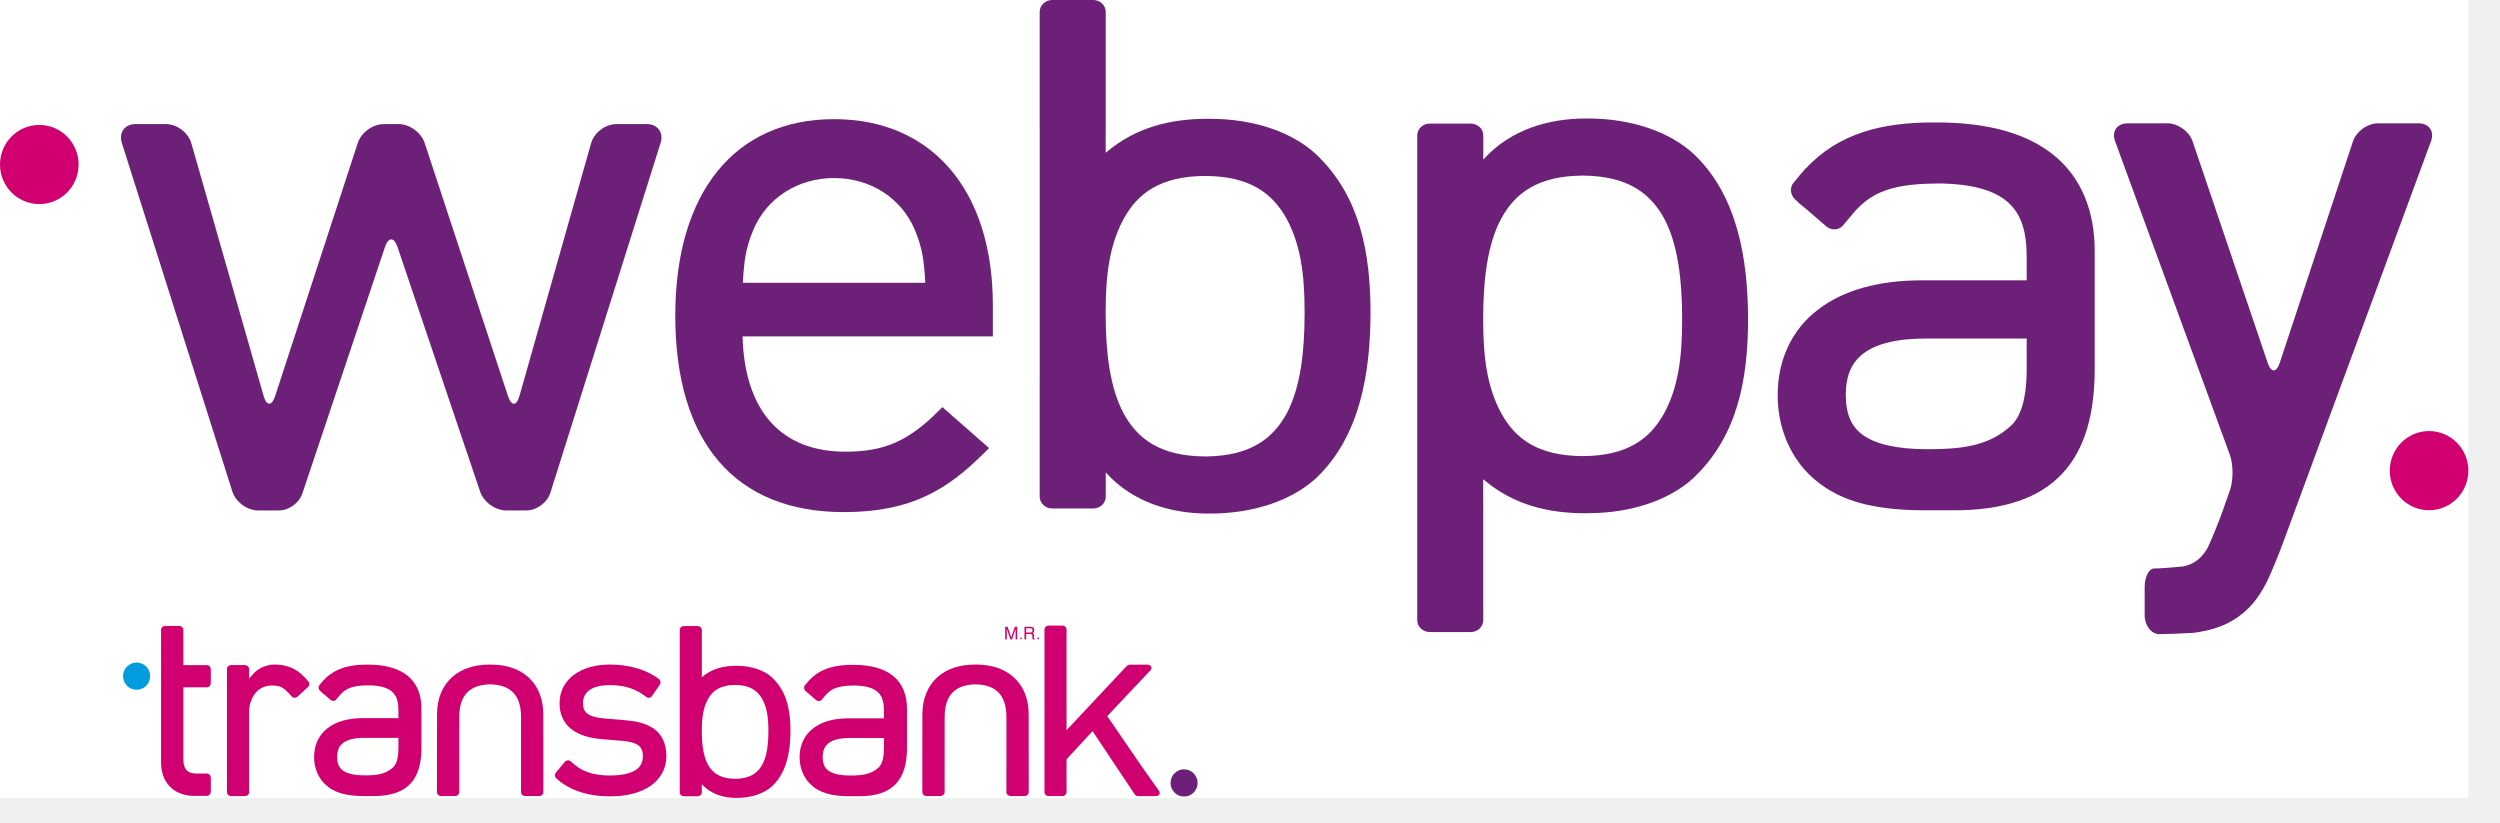
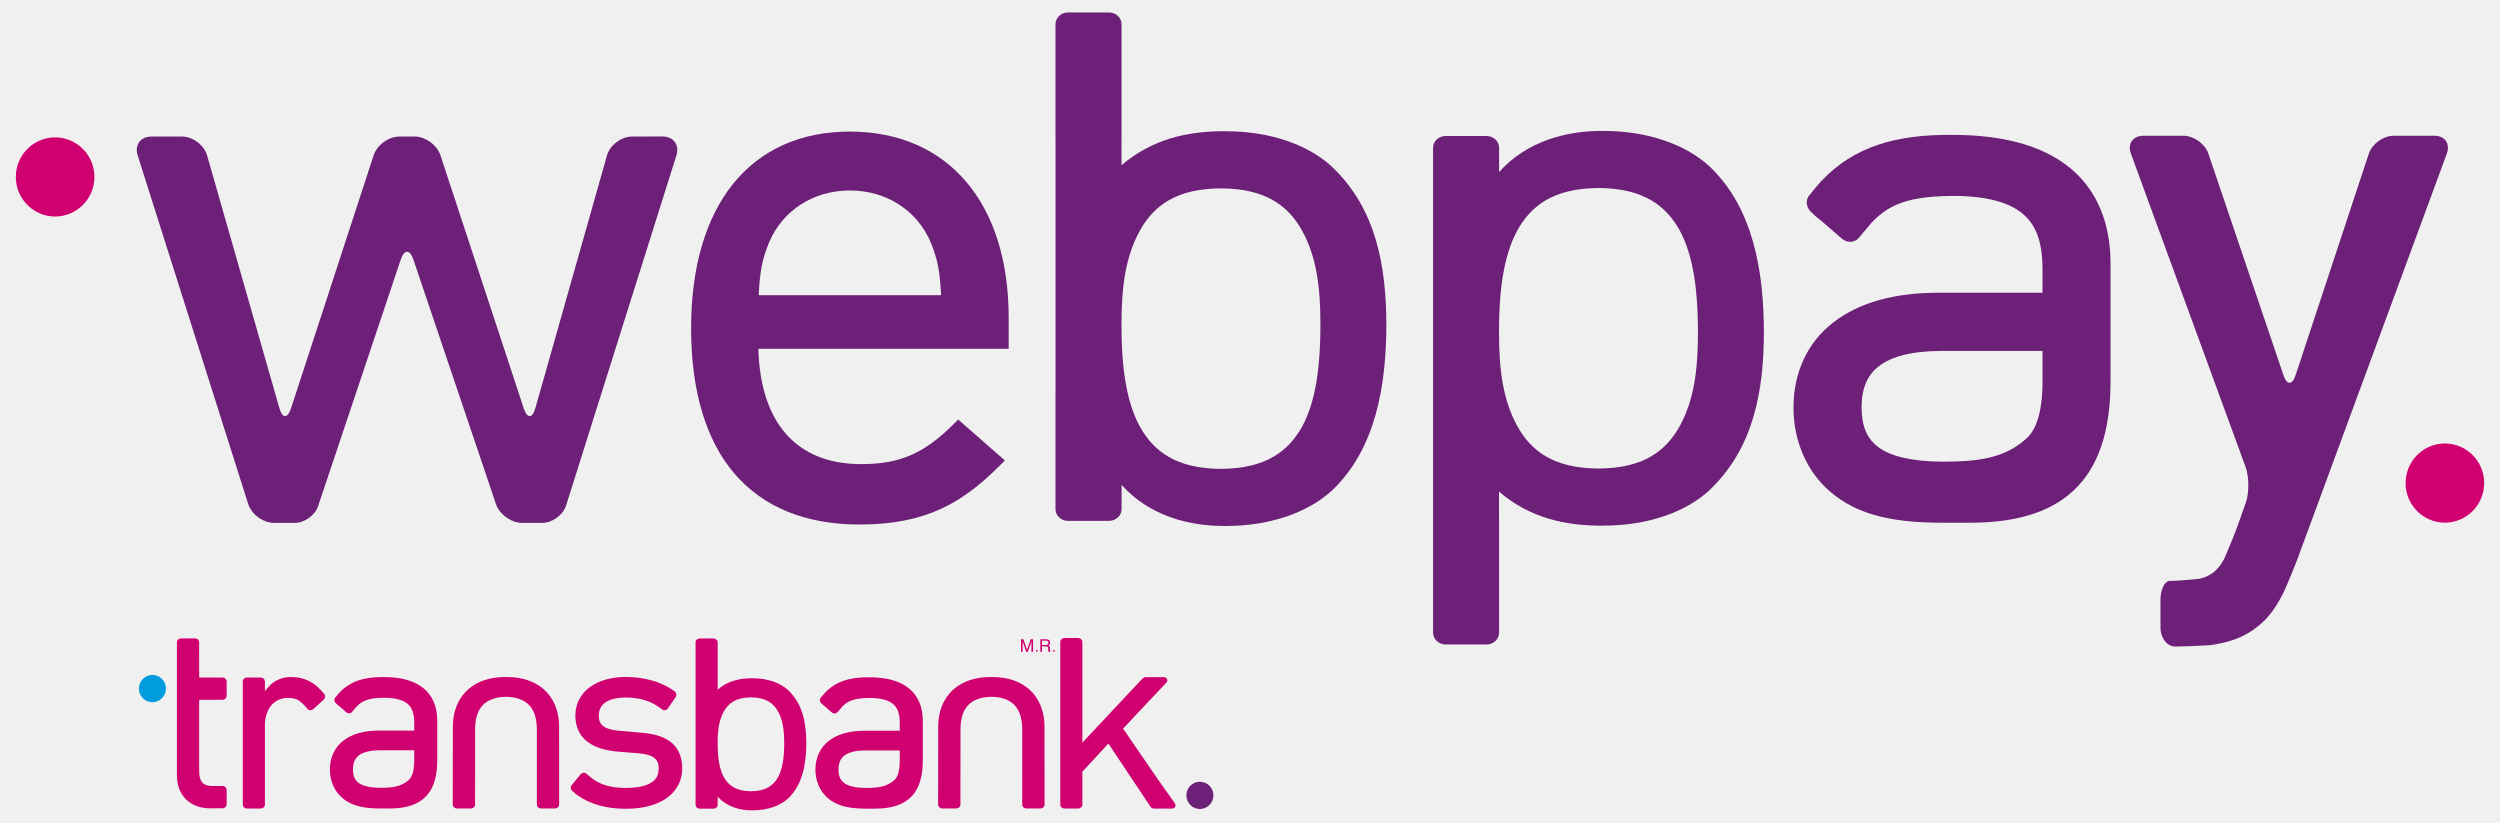
<svg xmlns="http://www.w3.org/2000/svg" width="100%" height="100%" viewBox="0 0 79 26" version="1.1" xml:space="preserve" style="fill-rule:evenodd;clip-rule:evenodd;stroke-linejoin:round;stroke-miterlimit:2;">
-   <rect id="Artboard1" x="0" y="0" width="78" height="25.215" style="fill:white;" />
-   <g id="Artboard11">
-     <g transform="matrix(1,0,0,1,-0.99997,-0.8426)">
+   <g id="Artboard1">
+     <g transform="matrix(1,0,0,1,-0.5,-0.450003)">
      <path d="M5.316,22.64C5.552,22.64 5.744,22.447 5.744,22.209C5.744,21.971 5.552,21.778 5.316,21.778C5.08,21.778 4.889,21.971 4.889,22.209C4.889,22.447 5.08,22.64 5.316,22.64" style="fill:rgb(0,156,221);fill-rule:nonzero;" />
    </g>
-     <g transform="matrix(1,0,0,1,-0.99997,-0.8426)">
+     <g transform="matrix(1,0,0,1,-0.5,-0.450003)">
      <path d="M38.416,26.014C38.652,26.014 38.844,25.821 38.844,25.584C38.844,25.346 38.652,25.153 38.416,25.153C38.18,25.153 37.989,25.346 37.989,25.584C37.989,25.821 38.18,26.014 38.416,26.014" style="fill:rgb(109,32,119);fill-rule:nonzero;" />
    </g>
-     <g transform="matrix(1,0,0,1,-0.99997,-0.8426)">
-       <path d="M18.168,23.405L18.168,23.404C18.167,22.924 18,22.519 17.698,22.246L17.677,22.226L17.672,22.222L17.671,22.222C17.386,21.978 17.001,21.849 16.544,21.844C16.542,21.844 16.538,21.844 16.534,21.844C16.53,21.844 16.526,21.844 16.521,21.845L16.518,21.844C16.504,21.844 16.495,21.845 16.488,21.845C16.483,21.845 16.474,21.844 16.464,21.844L16.458,21.845C16.454,21.844 16.442,21.844 16.442,21.844C16.443,21.844 16.442,21.844 16.44,21.844C16.438,21.844 16.435,21.844 16.431,21.844C15.975,21.85 15.592,21.978 15.308,22.222L15.307,22.222L15.281,22.246C14.979,22.518 14.813,22.921 14.81,23.398L14.81,23.399L14.81,23.401L14.807,25.872C14.807,25.905 14.821,25.938 14.846,25.961C14.871,25.984 14.905,25.998 14.94,25.998L15.38,25.998C15.415,25.998 15.449,25.984 15.474,25.961C15.498,25.938 15.512,25.905 15.512,25.872L15.513,23.484C15.516,23.134 15.605,22.886 15.767,22.722C15.923,22.564 16.162,22.474 16.491,22.468C16.817,22.474 17.055,22.564 17.212,22.722C17.373,22.886 17.462,23.134 17.465,23.485L17.465,25.872C17.465,25.905 17.479,25.938 17.503,25.961C17.528,25.984 17.563,25.998 17.597,25.998L18.038,25.998C18.072,25.998 18.107,25.984 18.131,25.961C18.157,25.938 18.17,25.905 18.17,25.872L18.168,23.405Z" style="fill:rgb(208,0,112);fill-rule:nonzero;" />
+     <g transform="matrix(1,0,0,1,-0.5,-0.450003)">
+       <path d="M18.17,25.872L18.168,23.404C18.167,22.924 18,22.519 17.698,22.246L17.677,22.226L17.672,22.222L17.671,22.222C17.386,21.978 17.001,21.849 16.544,21.844L16.534,21.844C16.53,21.844 16.526,21.844 16.521,21.845L16.518,21.844C16.504,21.844 16.495,21.845 16.488,21.845C16.483,21.845 16.474,21.844 16.464,21.844L16.458,21.845C16.454,21.844 16.442,21.844 16.442,21.844C16.443,21.844 16.442,21.844 16.44,21.844L16.431,21.844C15.975,21.85 15.592,21.978 15.308,22.222L15.307,22.222L15.281,22.246C14.979,22.518 14.813,22.921 14.81,23.398L14.81,23.401L14.807,25.872C14.807,25.905 14.821,25.938 14.846,25.961C14.871,25.984 14.905,25.998 14.94,25.998L15.38,25.998C15.415,25.998 15.449,25.984 15.474,25.961C15.498,25.938 15.512,25.905 15.512,25.872L15.513,23.484C15.516,23.134 15.605,22.886 15.767,22.722C15.923,22.564 16.162,22.474 16.491,22.468C16.817,22.474 17.055,22.564 17.212,22.722C17.373,22.886 17.462,23.134 17.465,23.485L17.465,25.872C17.465,25.905 17.479,25.938 17.503,25.961C17.528,25.984 17.563,25.998 17.597,25.998L18.038,25.998C18.072,25.998 18.107,25.984 18.131,25.961C18.157,25.938 18.17,25.905 18.17,25.872Z" style="fill:rgb(208,0,112);fill-rule:nonzero;" />
    </g>
-     <g transform="matrix(1,0,0,1,-0.99997,-0.8426)">
-       <path d="M33.506,23.405L33.506,23.404C33.505,22.924 33.338,22.519 33.035,22.246L33.009,22.222L33.008,22.222C32.724,21.978 32.339,21.849 31.882,21.844C31.88,21.844 31.876,21.844 31.872,21.844C31.868,21.844 31.863,21.844 31.859,21.845L31.856,21.844C31.842,21.844 31.833,21.845 31.826,21.845C31.821,21.845 31.812,21.844 31.802,21.844L31.795,21.845C31.792,21.844 31.78,21.844 31.78,21.844C31.781,21.844 31.779,21.844 31.778,21.844C31.775,21.844 31.772,21.844 31.769,21.844C31.313,21.85 30.929,21.978 30.645,22.222L30.644,22.222L30.618,22.246C30.317,22.518 30.15,22.921 30.148,23.398L30.147,23.401L30.145,25.872C30.145,25.905 30.159,25.938 30.184,25.961C30.208,25.984 30.243,25.998 30.278,25.998L30.717,25.998C30.752,25.998 30.786,25.984 30.811,25.961C30.836,25.938 30.85,25.905 30.85,25.872L30.851,23.484C30.854,23.134 30.943,22.886 31.105,22.722C31.261,22.564 31.5,22.474 31.829,22.468C32.154,22.474 32.393,22.564 32.549,22.722C32.71,22.886 32.8,23.134 32.803,23.485L32.802,25.872C32.802,25.905 32.816,25.938 32.841,25.961C32.866,25.984 32.9,25.998 32.935,25.998L33.375,25.998C33.41,25.998 33.444,25.984 33.469,25.961C33.494,25.938 33.508,25.905 33.508,25.872L33.506,23.405Z" style="fill:rgb(208,0,112);fill-rule:nonzero;" />
+     <g transform="matrix(1,0,0,1,-0.5,-0.450003)">
+       <path d="M33.508,25.872L33.506,23.404C33.505,22.924 33.338,22.519 33.035,22.246L33.009,22.222L33.008,22.222C32.724,21.978 32.339,21.849 31.882,21.844L31.872,21.844C31.868,21.844 31.863,21.844 31.859,21.845L31.856,21.844C31.842,21.844 31.833,21.845 31.826,21.845C31.821,21.845 31.812,21.844 31.802,21.844L31.795,21.845C31.792,21.844 31.78,21.844 31.78,21.844C31.781,21.844 31.779,21.844 31.778,21.844L31.769,21.844C31.313,21.85 30.929,21.978 30.645,22.222L30.644,22.222L30.618,22.246C30.317,22.518 30.15,22.921 30.148,23.398L30.147,23.401L30.145,25.872C30.145,25.905 30.159,25.938 30.184,25.961C30.208,25.984 30.243,25.998 30.278,25.998L30.717,25.998C30.752,25.998 30.786,25.984 30.811,25.961C30.836,25.938 30.85,25.905 30.85,25.872L30.851,23.484C30.854,23.134 30.943,22.886 31.105,22.722C31.261,22.564 31.5,22.474 31.829,22.468C32.154,22.474 32.393,22.564 32.549,22.722C32.71,22.886 32.8,23.134 32.803,23.485L32.802,25.872C32.802,25.905 32.816,25.938 32.841,25.961C32.866,25.984 32.9,25.998 32.935,25.998L33.375,25.998C33.41,25.998 33.444,25.984 33.469,25.961C33.494,25.938 33.508,25.905 33.508,25.872Z" style="fill:rgb(208,0,112);fill-rule:nonzero;" />
    </g>
-     <g transform="matrix(1,0,0,1,-0.99997,-0.8426)">
-       <path d="M25.281,23.92L25.281,23.951C25.28,24.345 25.239,24.729 25.089,25.004C24.942,25.269 24.705,25.446 24.246,25.453C24.243,25.453 24.221,25.453 24.221,25.453C23.758,25.448 23.519,25.271 23.371,25.004C23.22,24.728 23.178,24.34 23.178,23.944L23.178,23.92C23.178,23.527 23.22,23.211 23.371,22.936C23.519,22.668 23.758,22.491 24.221,22.487L24.239,22.487C24.701,22.491 24.94,22.668 25.089,22.936C25.239,23.211 25.281,23.527 25.281,23.92ZM25.412,22.266C25.409,22.263 25.407,22.26 25.404,22.257C25.153,22.026 24.753,21.883 24.288,21.883C24.282,21.882 24.272,21.882 24.263,21.882C23.882,21.882 23.505,21.962 23.178,22.242L23.178,22.242L23.178,21.996L23.178,21.996L23.178,20.751C23.178,20.718 23.164,20.685 23.139,20.663C23.115,20.639 23.08,20.626 23.046,20.626L22.612,20.626C22.578,20.626 22.544,20.639 22.518,20.663C22.493,20.685 22.48,20.718 22.48,20.751L22.48,21.996L22.48,21.996L22.48,24.64L22.48,24.64L22.48,25.879C22.48,25.912 22.494,25.944 22.518,25.967C22.543,25.99 22.578,26.004 22.612,26.004L23.046,26.004C23.08,26.004 23.115,25.99 23.139,25.967C23.165,25.944 23.178,25.912 23.178,25.879L23.178,25.623C23.468,25.946 23.883,26.058 24.263,26.057L24.29,26.057C24.753,26.056 25.154,25.913 25.404,25.682C25.871,25.24 25.978,24.562 25.979,23.932C25.978,23.306 25.871,22.706 25.412,22.266" style="fill:rgb(208,0,112);fill-rule:nonzero;" />
+     <g transform="matrix(1,0,0,1,-0.5,-0.450003)">
+       <path d="M25.281,23.92L25.281,23.951C25.28,24.345 25.239,24.729 25.089,25.004C24.942,25.269 24.705,25.446 24.246,25.453L24.221,25.453C23.758,25.448 23.519,25.271 23.371,25.004C23.22,24.728 23.178,24.34 23.178,23.944L23.178,23.92C23.178,23.527 23.22,23.211 23.371,22.936C23.519,22.668 23.758,22.491 24.221,22.487L24.239,22.487C24.701,22.491 24.94,22.668 25.089,22.936C25.239,23.211 25.281,23.527 25.281,23.92ZM25.412,22.266C25.409,22.263 25.407,22.26 25.404,22.257C25.153,22.026 24.753,21.883 24.288,21.883C24.282,21.882 24.272,21.882 24.263,21.882C23.882,21.882 23.505,21.962 23.178,22.242L23.178,20.751C23.178,20.718 23.164,20.685 23.139,20.663C23.115,20.639 23.08,20.626 23.046,20.626L22.612,20.626C22.578,20.626 22.544,20.639 22.518,20.663C22.493,20.685 22.48,20.718 22.48,20.751L22.48,25.879C22.48,25.912 22.494,25.944 22.518,25.967C22.543,25.99 22.578,26.004 22.612,26.004L23.046,26.004C23.08,26.004 23.115,25.99 23.139,25.967C23.165,25.944 23.178,25.912 23.178,25.879L23.178,25.623C23.468,25.946 23.883,26.058 24.263,26.057L24.29,26.057C24.753,26.056 25.154,25.913 25.404,25.682C25.871,25.24 25.978,24.562 25.979,23.932C25.978,23.306 25.871,22.706 25.412,22.266" style="fill:rgb(208,0,112);fill-rule:nonzero;" />
    </g>
-     <g transform="matrix(1,0,0,1,-0.99997,-0.8426)">
-       <path d="M13.59,24.496C13.588,24.827 13.516,25.009 13.419,25.094C13.184,25.311 12.894,25.343 12.541,25.344L12.53,25.344C12.19,25.344 11.966,25.285 11.839,25.194C11.719,25.106 11.656,24.982 11.653,24.768L11.653,24.758C11.656,24.545 11.72,24.413 11.842,24.319C11.97,24.222 12.184,24.159 12.506,24.159L13.59,24.159L13.59,24.496ZM14.317,23.229L14.317,23.219C14.317,22.8 14.178,22.441 13.886,22.201C13.591,21.959 13.169,21.845 12.625,21.845L12.598,21.845C12.027,21.843 11.573,21.968 11.228,22.335L11.226,22.334L11.207,22.358C11.181,22.386 11.155,22.416 11.131,22.448C11.131,22.448 11.13,22.448 11.13,22.449L11.095,22.491C11.073,22.516 11.063,22.549 11.068,22.583C11.071,22.617 11.089,22.65 11.115,22.673L11.135,22.69C11.142,22.699 11.151,22.708 11.16,22.715L11.237,22.779L11.443,22.957C11.469,22.98 11.504,22.992 11.538,22.99C11.571,22.989 11.602,22.974 11.623,22.948L11.755,22.792L11.755,22.792C11.837,22.702 11.922,22.639 12.024,22.594C12.168,22.531 12.353,22.502 12.62,22.499L12.632,22.499C13.012,22.5 13.249,22.577 13.384,22.696C13.519,22.813 13.588,22.989 13.589,23.264C13.589,23.266 13.589,23.271 13.59,23.277L13.59,23.536L12.461,23.536C12.006,23.537 11.625,23.64 11.35,23.854C11.077,24.064 10.925,24.386 10.925,24.762L10.925,24.777C10.926,25.09 11.043,25.397 11.257,25.61C11.546,25.895 11.931,25.998 12.512,25.998L12.813,25.998C13.346,25.999 13.728,25.867 13.974,25.602C14.219,25.337 14.317,24.953 14.317,24.476L14.317,23.229Z" style="fill:rgb(208,0,112);fill-rule:nonzero;" />
+     <g transform="matrix(1,0,0,1,-0.5,-0.450003)">
+       <path d="M13.59,24.496C13.588,24.827 13.516,25.009 13.419,25.094C13.184,25.311 12.894,25.343 12.541,25.344L12.53,25.344C12.19,25.344 11.966,25.285 11.839,25.194C11.719,25.106 11.656,24.982 11.653,24.768L11.653,24.758C11.656,24.545 11.72,24.413 11.842,24.319C11.97,24.222 12.184,24.159 12.506,24.159L13.59,24.159L13.59,24.496ZM14.317,24.476L14.317,23.219C14.317,22.8 14.178,22.441 13.886,22.201C13.591,21.959 13.169,21.845 12.625,21.845L12.598,21.845C12.027,21.843 11.573,21.968 11.228,22.335L11.226,22.334L11.207,22.358C11.181,22.386 11.155,22.416 11.131,22.448C11.131,22.448 11.13,22.448 11.13,22.449L11.095,22.491C11.073,22.516 11.063,22.549 11.068,22.583C11.071,22.617 11.089,22.65 11.115,22.673L11.135,22.69C11.142,22.699 11.151,22.708 11.16,22.715L11.237,22.779L11.443,22.957C11.469,22.98 11.504,22.992 11.538,22.99C11.571,22.989 11.602,22.974 11.623,22.948L11.755,22.792C11.837,22.702 11.922,22.639 12.024,22.594C12.168,22.531 12.353,22.502 12.62,22.499L12.632,22.499C13.012,22.5 13.249,22.577 13.384,22.696C13.519,22.813 13.588,22.989 13.589,23.264C13.589,23.266 13.589,23.271 13.59,23.277L13.59,23.536L12.461,23.536C12.006,23.537 11.625,23.64 11.35,23.854C11.077,24.064 10.925,24.386 10.925,24.762L10.925,24.777C10.926,25.09 11.043,25.397 11.257,25.61C11.546,25.895 11.931,25.998 12.512,25.998L12.813,25.998C13.346,25.999 13.728,25.867 13.974,25.602C14.219,25.337 14.317,24.953 14.317,24.476Z" style="fill:rgb(208,0,112);fill-rule:nonzero;" />
    </g>
-     <g transform="matrix(1,0,0,1,-0.99997,-0.8426)">
-       <path d="M26.996,24.772L26.996,24.763C26.998,24.55 27.063,24.418 27.184,24.324C27.312,24.227 27.527,24.164 27.848,24.164L28.932,24.164L28.932,24.501C28.931,24.831 28.858,25.014 28.761,25.099C28.527,25.315 28.237,25.348 27.883,25.349L27.873,25.349C27.532,25.349 27.308,25.29 27.182,25.198C27.061,25.111 26.999,24.987 26.996,24.772M29.66,23.235L29.66,23.225C29.66,22.806 29.52,22.447 29.228,22.207C28.934,21.965 28.511,21.852 27.968,21.852L27.94,21.852C27.369,21.85 26.916,21.974 26.57,22.342L26.569,22.34L26.549,22.364C26.523,22.393 26.498,22.423 26.473,22.454C26.473,22.454 26.473,22.455 26.472,22.455L26.437,22.497C26.416,22.522 26.406,22.556 26.41,22.589C26.414,22.623 26.431,22.656 26.457,22.679L26.477,22.696C26.485,22.705 26.493,22.714 26.503,22.722L26.58,22.785L26.785,22.963C26.812,22.985 26.846,22.998 26.88,22.996C26.913,22.995 26.945,22.979 26.966,22.954L27.098,22.798L27.098,22.798C27.18,22.709 27.264,22.645 27.366,22.601C27.511,22.538 27.695,22.508 27.963,22.505L27.975,22.505C28.355,22.506 28.591,22.583 28.727,22.702C28.862,22.819 28.93,22.995 28.931,23.27C28.931,23.272 28.931,23.276 28.932,23.283L28.932,23.542L27.803,23.542C27.348,23.543 26.967,23.645 26.693,23.86C26.42,24.069 26.267,24.392 26.267,24.767L26.267,24.782C26.268,25.095 26.386,25.402 26.6,25.615C26.888,25.899 27.273,26.003 27.854,26.003L28.156,26.003C28.688,26.003 29.07,25.872 29.316,25.606C29.561,25.341 29.66,24.958 29.66,24.481L29.66,23.235Z" style="fill:rgb(208,0,112);fill-rule:nonzero;" />
+     <g transform="matrix(1,0,0,1,-0.5,-0.450003)">
+       <path d="M26.996,24.772L26.996,24.763C26.998,24.55 27.063,24.418 27.184,24.324C27.312,24.227 27.527,24.164 27.848,24.164L28.932,24.164L28.932,24.501C28.931,24.831 28.858,25.014 28.761,25.099C28.527,25.315 28.237,25.348 27.883,25.349L27.873,25.349C27.532,25.349 27.308,25.29 27.182,25.198C27.061,25.111 26.999,24.987 26.996,24.772M29.66,24.481L29.66,23.225C29.66,22.806 29.52,22.447 29.228,22.207C28.934,21.965 28.511,21.852 27.968,21.852L27.94,21.852C27.369,21.85 26.916,21.974 26.57,22.342L26.569,22.34L26.549,22.364C26.523,22.393 26.498,22.423 26.473,22.454C26.473,22.454 26.473,22.455 26.472,22.455L26.437,22.497C26.416,22.522 26.406,22.556 26.41,22.589C26.414,22.623 26.431,22.656 26.457,22.679L26.477,22.696C26.485,22.705 26.493,22.714 26.503,22.722L26.58,22.785L26.785,22.963C26.812,22.985 26.846,22.998 26.88,22.996C26.913,22.995 26.945,22.979 26.966,22.954L27.098,22.798C27.18,22.709 27.264,22.645 27.366,22.601C27.511,22.538 27.695,22.508 27.963,22.505L27.975,22.505C28.355,22.506 28.591,22.583 28.727,22.702C28.862,22.819 28.93,22.995 28.931,23.27C28.931,23.272 28.931,23.276 28.932,23.283L28.932,23.542L27.803,23.542C27.348,23.543 26.967,23.645 26.693,23.86C26.42,24.069 26.267,24.392 26.267,24.767L26.267,24.782C26.268,25.095 26.386,25.402 26.6,25.615C26.888,25.899 27.273,26.003 27.854,26.003L28.156,26.003C28.688,26.003 29.07,25.872 29.316,25.606C29.561,25.341 29.66,24.958 29.66,24.481Z" style="fill:rgb(208,0,112);fill-rule:nonzero;" />
    </g>
-     <g transform="matrix(1,0,0,1,-0.99997,-0.8426)">
-       <path d="M7.537,21.86L6.794,21.86L6.794,21.106L6.793,21.106L6.793,20.742C6.793,20.676 6.736,20.623 6.665,20.623L6.218,20.623C6.185,20.623 6.152,20.635 6.128,20.657C6.104,20.68 6.09,20.711 6.09,20.742L6.09,21.413L6.09,21.413L6.09,24.945C6.091,25.232 6.173,25.49 6.355,25.686C6.528,25.875 6.808,25.993 7.133,25.993L7.349,25.993L7.349,25.991L7.537,25.991C7.57,25.991 7.602,25.976 7.625,25.952C7.648,25.927 7.662,25.892 7.662,25.857L7.662,25.421C7.662,25.386 7.648,25.351 7.625,25.326C7.602,25.301 7.57,25.287 7.537,25.287L7.192,25.287C7.122,25.285 7.066,25.276 7.017,25.259C6.986,25.248 6.966,25.236 6.949,25.225C6.929,25.211 6.918,25.204 6.899,25.184C6.832,25.114 6.795,25.004 6.794,24.84L6.794,22.563L7.537,22.563C7.57,22.563 7.602,22.549 7.625,22.524C7.648,22.499 7.662,22.465 7.662,22.43L7.662,21.993C7.662,21.958 7.648,21.924 7.625,21.899C7.602,21.874 7.57,21.86 7.537,21.86" style="fill:rgb(208,0,112);fill-rule:nonzero;" />
+     <g transform="matrix(1,0,0,1,-0.5,-0.450003)">
+       <path d="M7.537,21.86L6.794,21.86L6.794,21.106L6.793,21.106L6.793,20.742C6.793,20.676 6.736,20.623 6.665,20.623L6.218,20.623C6.185,20.623 6.152,20.635 6.128,20.657C6.104,20.68 6.09,20.711 6.09,20.742L6.09,24.945C6.091,25.232 6.173,25.49 6.355,25.686C6.528,25.875 6.808,25.993 7.133,25.993L7.349,25.993L7.349,25.991L7.537,25.991C7.57,25.991 7.602,25.976 7.625,25.952C7.648,25.927 7.662,25.892 7.662,25.857L7.662,25.421C7.662,25.386 7.648,25.351 7.625,25.326C7.602,25.301 7.57,25.287 7.537,25.287L7.192,25.287C7.122,25.285 7.066,25.276 7.017,25.259C6.986,25.248 6.966,25.236 6.949,25.225C6.929,25.211 6.918,25.204 6.899,25.184C6.832,25.114 6.795,25.004 6.794,24.84L6.794,22.563L7.537,22.563C7.57,22.563 7.602,22.549 7.625,22.524C7.648,22.499 7.662,22.465 7.662,22.43L7.662,21.993C7.662,21.958 7.648,21.924 7.625,21.899C7.602,21.874 7.57,21.86 7.537,21.86" style="fill:rgb(208,0,112);fill-rule:nonzero;" />
    </g>
-     <g transform="matrix(1,0,0,1,-0.99997,-0.8426)">
-       <path d="M10.743,22.375L10.701,22.33C10.7,22.324 10.697,22.319 10.692,22.314L10.667,22.288L10.667,22.288L10.633,22.253L10.604,22.221L10.603,22.223C10.35,21.956 10.036,21.844 9.701,21.844C9.694,21.844 9.686,21.844 9.674,21.844C9.436,21.844 9.155,21.951 8.987,22.154L8.871,22.292L8.871,21.984C8.871,21.951 8.857,21.919 8.832,21.896C8.807,21.872 8.773,21.859 8.738,21.859L8.305,21.859C8.27,21.859 8.236,21.872 8.211,21.896C8.186,21.919 8.172,21.951 8.172,21.984L8.172,25.874C8.172,25.907 8.186,25.939 8.211,25.962C8.236,25.986 8.27,25.999 8.305,25.999L8.38,25.999C8.382,25.999 8.384,26 8.387,26L8.66,26C8.662,26 8.665,25.999 8.667,25.999L8.738,25.999C8.773,25.999 8.807,25.986 8.832,25.962C8.857,25.939 8.871,25.907 8.871,25.874L8.871,25.807C8.871,25.806 8.871,25.805 8.871,25.804L8.871,23.496C8.871,23.493 8.871,23.49 8.871,23.487L8.871,23.3C8.884,23.086 8.952,22.893 9.064,22.752C9.183,22.603 9.358,22.505 9.595,22.505C9.72,22.505 9.802,22.52 9.873,22.549C9.942,22.579 10.012,22.631 10.104,22.726L10.125,22.747L10.219,22.852C10.241,22.877 10.274,22.891 10.308,22.892C10.342,22.892 10.377,22.879 10.403,22.855L10.727,22.559C10.753,22.536 10.77,22.502 10.773,22.468C10.776,22.434 10.765,22.4 10.743,22.375" style="fill:rgb(208,0,112);fill-rule:nonzero;" />
+     <g transform="matrix(1,0,0,1,-0.5,-0.450003)">
+       <path d="M10.743,22.375L10.701,22.33C10.7,22.324 10.697,22.319 10.692,22.314L10.667,22.288L10.633,22.253L10.604,22.221L10.603,22.223C10.35,21.956 10.036,21.844 9.701,21.844L9.674,21.844C9.436,21.844 9.155,21.951 8.987,22.154L8.871,22.292L8.871,21.984C8.871,21.951 8.857,21.919 8.832,21.896C8.807,21.872 8.773,21.859 8.738,21.859L8.305,21.859C8.27,21.859 8.236,21.872 8.211,21.896C8.186,21.919 8.172,21.951 8.172,21.984L8.172,25.874C8.172,25.907 8.186,25.939 8.211,25.962C8.236,25.986 8.27,25.999 8.305,25.999L8.38,25.999C8.382,25.999 8.384,26 8.387,26L8.66,26C8.662,26 8.665,25.999 8.667,25.999L8.738,25.999C8.773,25.999 8.807,25.986 8.832,25.962C8.857,25.939 8.871,25.907 8.871,25.874L8.871,23.3C8.884,23.086 8.952,22.893 9.064,22.752C9.183,22.603 9.358,22.505 9.595,22.505C9.72,22.505 9.802,22.52 9.873,22.549C9.942,22.579 10.012,22.631 10.104,22.726L10.125,22.747L10.219,22.852C10.241,22.877 10.274,22.891 10.308,22.892C10.342,22.892 10.377,22.879 10.403,22.855L10.727,22.559C10.753,22.536 10.77,22.502 10.773,22.468C10.776,22.434 10.765,22.4 10.743,22.375" style="fill:rgb(208,0,112);fill-rule:nonzero;" />
    </g>
-     <g transform="matrix(1,0,0,1,-0.99997,-0.8426)">
-       <path d="M21.661,23.871C21.659,23.869 21.657,23.869 21.656,23.867L21.655,23.867C21.402,23.691 21.082,23.629 20.737,23.6L20.09,23.545C19.821,23.523 19.654,23.467 19.557,23.391C19.475,23.328 19.424,23.227 19.423,23.072L19.423,23.068L19.422,23.068L19.423,23.06C19.424,22.876 19.496,22.743 19.622,22.652C19.758,22.554 19.975,22.492 20.281,22.492L20.284,22.492C20.675,22.493 20.999,22.584 21.269,22.757L21.269,22.758L21.433,22.873C21.459,22.892 21.492,22.898 21.524,22.891C21.557,22.884 21.587,22.864 21.606,22.835L21.848,22.483C21.867,22.455 21.876,22.419 21.871,22.386C21.869,22.368 21.861,22.351 21.851,22.336C21.843,22.319 21.83,22.303 21.813,22.292L21.785,22.272C21.4,21.997 20.862,21.843 20.282,21.842C19.818,21.842 19.422,21.954 19.135,22.167C18.85,22.377 18.682,22.695 18.682,23.057L18.682,23.064L18.682,23.074C18.682,23.393 18.801,23.676 19.037,23.869C19.276,24.064 19.612,24.168 20.036,24.202L20.701,24.256C20.945,24.279 21.097,24.333 21.187,24.408C21.265,24.471 21.315,24.572 21.315,24.733L21.315,24.743C21.314,24.945 21.232,25.085 21.08,25.181C20.917,25.285 20.651,25.348 20.282,25.348L20.27,25.349C19.783,25.347 19.437,25.237 19.167,25.015L19.027,24.896C19.002,24.875 18.969,24.865 18.935,24.869C18.901,24.874 18.869,24.891 18.847,24.918L18.569,25.255C18.546,25.282 18.534,25.317 18.536,25.351C18.538,25.385 18.553,25.417 18.579,25.438L18.711,25.55L18.71,25.551C18.713,25.552 18.715,25.554 18.718,25.556L18.735,25.571L18.736,25.569C19.145,25.865 19.655,26.007 20.28,26.007L20.291,26.007C20.806,26.006 21.24,25.895 21.557,25.676C21.871,25.46 22.058,25.127 22.057,24.743L22.057,24.723C22.058,24.336 21.908,24.044 21.661,23.871" style="fill:rgb(208,0,112);fill-rule:nonzero;" />
+     <g transform="matrix(1,0,0,1,-0.5,-0.450003)">
+       <path d="M21.661,23.871C21.659,23.869 21.657,23.869 21.656,23.867L21.655,23.867C21.402,23.691 21.082,23.629 20.737,23.6L20.09,23.545C19.821,23.523 19.654,23.467 19.557,23.391C19.475,23.328 19.424,23.227 19.423,23.072L19.423,23.068L19.422,23.068L19.423,23.06C19.424,22.876 19.496,22.743 19.622,22.652C19.758,22.554 19.975,22.492 20.281,22.492L20.284,22.492C20.675,22.493 20.999,22.584 21.269,22.757L21.269,22.758L21.433,22.873C21.459,22.892 21.492,22.898 21.524,22.891C21.557,22.884 21.587,22.864 21.606,22.835L21.848,22.483C21.867,22.455 21.876,22.419 21.871,22.386C21.869,22.368 21.861,22.351 21.851,22.336C21.843,22.319 21.83,22.303 21.813,22.292L21.785,22.272C21.4,21.997 20.862,21.843 20.282,21.842C19.818,21.842 19.422,21.954 19.135,22.167C18.85,22.377 18.682,22.695 18.682,23.057L18.682,23.074C18.682,23.393 18.801,23.676 19.037,23.869C19.276,24.064 19.612,24.168 20.036,24.202L20.701,24.256C20.945,24.279 21.097,24.333 21.187,24.408C21.265,24.471 21.315,24.572 21.315,24.733L21.315,24.743C21.314,24.945 21.232,25.085 21.08,25.181C20.917,25.285 20.651,25.348 20.282,25.348L20.27,25.349C19.783,25.347 19.437,25.237 19.167,25.015L19.027,24.896C19.002,24.875 18.969,24.865 18.935,24.869C18.901,24.874 18.869,24.891 18.847,24.918L18.569,25.255C18.546,25.282 18.534,25.317 18.536,25.351C18.538,25.385 18.553,25.417 18.579,25.438L18.711,25.55L18.71,25.551C18.713,25.552 18.715,25.554 18.718,25.556L18.735,25.571L18.736,25.569C19.145,25.865 19.655,26.007 20.28,26.007L20.291,26.007C20.806,26.006 21.24,25.895 21.557,25.676C21.871,25.46 22.058,25.127 22.057,24.743L22.057,24.723C22.058,24.336 21.908,24.044 21.661,23.871" style="fill:rgb(208,0,112);fill-rule:nonzero;" />
    </g>
-     <g transform="matrix(1,0,0,1,-0.99997,-0.8426)">
+     <g transform="matrix(1,0,0,1,-0.5,-0.450003)">
      <path d="M37.618,25.825L37.076,25.059L35.989,23.473L36.833,22.576L37.325,22.056L37.355,22.023C37.412,21.966 37.384,21.907 37.359,21.884C37.335,21.86 37.3,21.847 37.265,21.847L36.701,21.847C36.667,21.847 36.624,21.873 36.599,21.895C36.599,21.895 36.6,21.895 36.599,21.895L34.703,23.917L34.703,20.736C34.703,20.703 34.689,20.671 34.665,20.648C34.64,20.624 34.605,20.611 34.571,20.611L34.137,20.611C34.103,20.611 34.068,20.624 34.044,20.648C34.019,20.671 34.005,20.703 34.005,20.736L34.005,25.873C34.005,25.906 34.019,25.939 34.043,25.962C34.068,25.985 34.103,25.999 34.138,25.999L34.571,25.999C34.605,25.999 34.64,25.985 34.665,25.962C34.69,25.939 34.703,25.906 34.703,25.873L34.703,24.836L35.525,23.946L36.077,24.773L36.075,24.773L36.852,25.935C36.87,25.96 36.899,26.001 36.964,26.001L37.528,26.001C37.563,26.001 37.597,25.988 37.622,25.964C37.647,25.941 37.663,25.882 37.618,25.825" style="fill:rgb(208,0,112);fill-rule:nonzero;" />
    </g>
-     <g transform="matrix(1,0,0,1,-0.99997,-0.8426)">
+     <g transform="matrix(1,0,0,1,-0.5,-0.450003)">
      <path d="M32.764,20.65L32.841,20.65L32.955,20.985L33.069,20.65L33.144,20.65L33.144,21.047L33.093,21.047L33.093,20.812C33.093,20.804 33.094,20.792 33.094,20.772C33.094,20.753 33.095,20.734 33.095,20.712L32.981,21.047L32.928,21.047L32.814,20.712L32.814,20.768C32.815,20.789 32.815,20.803 32.815,20.812L32.815,21.047L32.764,21.047L32.764,20.65Z" style="fill:rgb(208,0,112);fill-rule:nonzero;" />
    </g>
-     <g transform="matrix(1,0,0,1,-0.99997,-0.8426)">
+     <g transform="matrix(1,0,0,1,-0.5,-0.450003)">
      <path d="M33.549,20.831C33.573,20.831 33.592,20.827 33.607,20.816C33.62,20.807 33.628,20.789 33.628,20.762C33.628,20.734 33.619,20.715 33.598,20.704C33.587,20.698 33.573,20.696 33.556,20.696L33.427,20.696L33.427,20.831L33.549,20.831ZM33.374,20.65L33.555,20.65C33.584,20.65 33.609,20.654 33.628,20.663C33.665,20.68 33.682,20.711 33.682,20.757C33.682,20.78 33.679,20.8 33.668,20.815C33.658,20.83 33.644,20.843 33.626,20.852C33.642,20.859 33.655,20.866 33.662,20.876C33.669,20.887 33.674,20.904 33.674,20.927L33.677,20.979C33.677,20.995 33.679,21.006 33.68,21.014C33.684,21.025 33.69,21.034 33.698,21.037L33.698,21.047L33.632,21.047C33.63,21.042 33.63,21.038 33.628,21.034C33.626,21.028 33.626,21.018 33.626,21.002L33.622,20.936C33.62,20.91 33.611,20.892 33.594,20.884C33.584,20.879 33.568,20.876 33.546,20.876L33.427,20.876L33.427,21.047L33.374,21.047L33.374,20.65Z" style="fill:rgb(208,0,112);fill-rule:nonzero;" />
    </g>
-     <g transform="matrix(1,0,0,1,-0.99997,-0.8426)">
+     <g transform="matrix(1,0,0,1,-0.5,-0.450003)">
      <path d="M33.261,21.045C33.246,21.045 33.235,21.033 33.235,21.016C33.235,20.998 33.246,20.986 33.263,20.986C33.278,20.986 33.29,20.998 33.29,21.016C33.29,21.033 33.278,21.045 33.261,21.045" style="fill:rgb(208,0,112);fill-rule:nonzero;" />
    </g>
-     <g transform="matrix(1,0,0,1,-0.99997,-0.8426)">
-       <path d="M33.804,21.045C33.788,21.045 33.776,21.033 33.776,21.016C33.776,20.998 33.788,20.986 33.804,20.986C33.821,20.986 33.832,20.998 33.832,21.016C33.832,21.033 33.821,21.045 33.804,21.045L33.804,21.045Z" style="fill:rgb(208,0,112);fill-rule:nonzero;" />
+     <g transform="matrix(1,0,0,1,-0.5,-0.450003)">
+       <path d="M33.804,21.045C33.788,21.045 33.776,21.033 33.776,21.016C33.776,20.998 33.788,20.986 33.804,20.986C33.821,20.986 33.832,20.998 33.832,21.016C33.832,21.033 33.821,21.045 33.804,21.045Z" style="fill:rgb(208,0,112);fill-rule:nonzero;" />
    </g>
-     <g transform="matrix(1,0,0,1,-0.99997,-0.8426)">
+     <g transform="matrix(1,0,0,1,-0.5,-0.450003)">
      <path d="M42.225,10.685L42.225,10.778C42.222,11.954 42.097,13.103 41.65,13.925C41.21,14.716 40.503,15.245 39.13,15.266C39.121,15.264 39.107,15.264 39.079,15.266L39.056,15.266C37.674,15.252 36.958,14.722 36.516,13.924C36.065,13.098 35.939,11.939 35.939,10.756L35.939,10.685C35.94,9.509 36.065,8.566 36.516,7.744C36.958,6.945 37.674,6.415 39.056,6.403L39.109,6.403C40.492,6.415 41.206,6.945 41.651,7.746C42.099,8.566 42.225,9.509 42.225,10.685ZM42.614,5.743C42.607,5.735 42.6,5.726 42.59,5.718C41.842,5.027 40.645,4.6 39.258,4.598C39.239,4.596 39.21,4.596 39.183,4.596C38.043,4.596 36.918,4.834 35.94,5.671L35.939,5.672L35.939,4.937L35.941,4.937L35.941,1.216C35.941,1.118 35.899,1.021 35.825,0.953C35.752,0.883 35.649,0.843 35.545,0.843L34.25,0.843C34.146,0.843 34.044,0.883 33.97,0.953C33.895,1.021 33.854,1.118 33.854,1.216L33.854,4.937L33.855,4.937L33.855,12.837L33.854,12.837L33.854,16.538C33.854,16.636 33.897,16.732 33.97,16.8C34.044,16.871 34.146,16.91 34.251,16.91L35.545,16.91C35.649,16.91 35.751,16.871 35.825,16.8C35.9,16.732 35.942,16.636 35.942,16.538L35.942,15.772C36.806,16.739 38.046,17.072 39.183,17.071L39.263,17.071C40.647,17.067 41.844,16.639 42.59,15.95C43.986,14.629 44.304,12.604 44.309,10.722C44.305,8.85 43.986,7.059 42.614,5.743" style="fill:rgb(109,32,119);fill-rule:nonzero;" />
    </g>
-     <g transform="matrix(1,0,0,1,-0.99997,-0.8426)">
-       <path d="M54.155,10.973C54.155,12.149 54.029,13.092 53.582,13.912C53.136,14.713 52.423,15.243 51.04,15.255L50.987,15.255C49.604,15.243 48.888,14.713 48.447,13.914C47.995,13.092 47.87,12.149 47.869,10.973L47.869,10.902C47.869,9.719 47.995,8.56 48.447,7.734C48.888,6.936 49.604,6.406 50.987,6.392L51.009,6.392C51.037,6.393 51.052,6.393 51.061,6.392C52.434,6.413 53.14,6.942 53.58,7.733C54.027,8.555 54.152,9.704 54.155,10.88L54.155,10.973ZM54.544,15.915C55.916,14.599 56.236,12.808 56.239,10.936C56.235,9.054 55.916,7.029 54.521,5.708C53.775,5.019 52.578,4.591 51.194,4.587L51.114,4.587C49.976,4.586 48.736,4.919 47.872,5.886L47.872,5.121C47.872,5.022 47.831,4.926 47.756,4.858C47.682,4.787 47.58,4.748 47.476,4.748L46.181,4.748C46.077,4.748 45.975,4.787 45.9,4.858C45.827,4.926 45.785,5.022 45.785,5.121L45.785,8.821L45.785,8.821L45.785,16.721L45.785,16.721L45.785,20.442C45.785,20.54 45.826,20.637 45.9,20.705C45.975,20.775 46.077,20.816 46.18,20.816L47.475,20.816C47.58,20.816 47.682,20.775 47.756,20.705C47.829,20.637 47.871,20.54 47.871,20.442L47.871,16.721L47.869,16.721L47.869,15.986L47.87,15.987C48.848,16.824 49.973,17.062 51.114,17.062C51.141,17.062 51.17,17.062 51.188,17.059C52.576,17.058 53.772,16.631 54.521,15.94C54.53,15.932 54.537,15.923 54.544,15.915" style="fill:rgb(109,32,119);fill-rule:nonzero;" />
+     <g transform="matrix(1,0,0,1,-0.5,-0.450003)">
+       <path d="M54.155,10.973C54.155,12.149 54.029,13.092 53.582,13.912C53.136,14.713 52.423,15.243 51.04,15.255L50.987,15.255C49.604,15.243 48.888,14.713 48.447,13.914C47.995,13.092 47.87,12.149 47.869,10.973L47.869,10.902C47.869,9.719 47.995,8.56 48.447,7.734C48.888,6.936 49.604,6.406 50.987,6.392L51.009,6.392C51.037,6.393 51.052,6.393 51.061,6.392C52.434,6.413 53.14,6.942 53.58,7.733C54.027,8.555 54.152,9.704 54.155,10.88L54.155,10.973ZM54.544,15.915C55.916,14.599 56.236,12.808 56.239,10.936C56.235,9.054 55.916,7.029 54.521,5.708C53.775,5.019 52.578,4.591 51.194,4.587L51.114,4.587C49.976,4.586 48.736,4.919 47.872,5.886L47.872,5.121C47.872,5.022 47.831,4.926 47.756,4.858C47.682,4.787 47.58,4.748 47.476,4.748L46.181,4.748C46.077,4.748 45.975,4.787 45.9,4.858C45.827,4.926 45.785,5.022 45.785,5.121L45.785,20.442C45.785,20.54 45.826,20.637 45.9,20.705C45.975,20.775 46.077,20.816 46.18,20.816L47.475,20.816C47.58,20.816 47.682,20.775 47.756,20.705C47.829,20.637 47.871,20.54 47.871,20.442L47.871,16.721L47.869,16.721L47.869,15.986L47.87,15.987C48.848,16.824 49.973,17.062 51.114,17.062C51.141,17.062 51.17,17.062 51.188,17.059C52.576,17.058 53.772,16.631 54.521,15.94C54.53,15.932 54.537,15.923 54.544,15.915" style="fill:rgb(109,32,119);fill-rule:nonzero;" />
    </g>
-     <g transform="matrix(1,0,0,1,-0.99997,-0.8426)">
+     <g transform="matrix(1,0,0,1,-0.5,-0.450003)">
      <path d="M73.127,18.04C73.013,18.349 72.809,18.847 72.672,19.146C72.672,19.146 72.426,19.688 72.077,20.038C71.757,20.357 71.393,20.577 70.982,20.699C70.572,20.821 70.302,20.84 70.302,20.84C69.974,20.862 69.495,20.881 69.238,20.881C68.981,20.881 68.771,20.612 68.771,20.284L68.771,19.405C68.771,19.076 68.904,18.807 69.067,18.807C69.23,18.807 69.631,18.779 69.958,18.745C69.958,18.745 70.207,18.719 70.435,18.544C70.663,18.369 70.779,18.117 70.779,18.117C70.916,17.818 71.118,17.32 71.228,17.01L71.467,16.334C71.576,16.024 71.574,15.517 71.461,15.208L67.836,5.302C67.723,4.993 67.9,4.74 68.229,4.74L69.495,4.74C69.824,4.74 70.18,4.995 70.285,5.306L72.66,12.313C72.766,12.625 72.936,12.624 73.039,12.311L75.354,5.308C75.458,4.995 75.811,4.74 76.14,4.74L77.429,4.74C77.758,4.74 77.934,4.992 77.821,5.301L73.127,18.04Z" style="fill:rgb(109,32,119);fill-rule:nonzero;" />
    </g>
-     <g transform="matrix(1,0,0,1,-0.99997,-0.8426)">
-       <path d="M59.326,13.336L59.326,13.307C59.333,12.68 59.524,12.288 59.884,12.013C60.26,11.726 60.894,11.54 61.843,11.54L65.043,11.54L65.043,12.535C65.04,13.511 64.826,14.05 64.539,14.301C63.847,14.939 62.99,15.035 61.945,15.038L61.915,15.038C60.91,15.038 60.249,14.865 59.875,14.593C59.518,14.336 59.335,13.969 59.326,13.336M67.192,8.775L67.192,8.767C67.193,7.53 66.781,6.47 65.918,5.761C65.049,5.048 63.801,4.713 62.195,4.712L62.115,4.712C60.428,4.707 59.09,5.074 58.07,6.158L58.066,6.155L58.007,6.225C57.931,6.309 57.855,6.397 57.782,6.49C57.782,6.491 57.781,6.492 57.781,6.493L57.676,6.617C57.614,6.691 57.583,6.79 57.596,6.89C57.607,6.99 57.658,7.087 57.736,7.154L57.794,7.205C57.817,7.232 57.842,7.257 57.87,7.28L58.098,7.467L58.705,7.992C58.782,8.059 58.885,8.096 58.984,8.091C59.083,8.087 59.175,8.042 59.237,7.968L59.627,7.505L59.627,7.505C59.87,7.242 60.119,7.055 60.42,6.923C60.846,6.736 61.392,6.649 62.181,6.642L62.217,6.64C63.34,6.643 64.038,6.871 64.437,7.222C64.836,7.567 65.038,8.089 65.041,8.899C65.041,8.904 65.041,8.919 65.043,8.937L65.043,9.701L61.711,9.701C60.366,9.705 59.242,10.008 58.431,10.641C57.625,11.259 57.175,12.212 57.175,13.321L57.175,13.363C57.178,14.288 57.525,15.193 58.156,15.823C59.009,16.663 60.145,16.968 61.862,16.968L62.751,16.968C64.323,16.97 65.451,16.581 66.177,15.799C66.902,15.017 67.193,13.884 67.193,12.477L67.193,8.797L67.192,8.775Z" style="fill:rgb(109,32,119);fill-rule:nonzero;" />
+     <g transform="matrix(1,0,0,1,-0.5,-0.450003)">
+       <path d="M59.326,13.336L59.326,13.307C59.333,12.68 59.524,12.288 59.884,12.013C60.26,11.726 60.894,11.54 61.843,11.54L65.043,11.54L65.043,12.535C65.04,13.511 64.826,14.05 64.539,14.301C63.847,14.939 62.99,15.035 61.945,15.038L61.915,15.038C60.91,15.038 60.249,14.865 59.875,14.593C59.518,14.336 59.335,13.969 59.326,13.336M67.192,8.775L67.192,8.767C67.193,7.53 66.781,6.47 65.918,5.761C65.049,5.048 63.801,4.713 62.195,4.712L62.115,4.712C60.428,4.707 59.09,5.074 58.07,6.158L58.066,6.155L58.007,6.225C57.931,6.309 57.855,6.397 57.782,6.49C57.782,6.491 57.781,6.492 57.781,6.493L57.676,6.617C57.614,6.691 57.583,6.79 57.596,6.89C57.607,6.99 57.658,7.087 57.736,7.154L57.794,7.205C57.817,7.232 57.842,7.257 57.87,7.28L58.098,7.467L58.705,7.992C58.782,8.059 58.885,8.096 58.984,8.091C59.083,8.087 59.175,8.042 59.237,7.968L59.627,7.505C59.87,7.242 60.119,7.055 60.42,6.923C60.846,6.736 61.392,6.649 62.181,6.642L62.217,6.64C63.34,6.643 64.038,6.871 64.437,7.222C64.836,7.567 65.038,8.089 65.041,8.899C65.041,8.904 65.041,8.919 65.043,8.937L65.043,9.701L61.711,9.701C60.366,9.705 59.242,10.008 58.431,10.641C57.625,11.259 57.175,12.212 57.175,13.321L57.175,13.363C57.178,14.288 57.525,15.193 58.156,15.823C59.009,16.663 60.145,16.968 61.862,16.968L62.751,16.968C64.323,16.97 65.451,16.581 66.177,15.799C66.902,15.017 67.193,13.884 67.193,12.477L67.193,8.797L67.192,8.775Z" style="fill:rgb(109,32,119);fill-rule:nonzero;" />
    </g>
-     <g transform="matrix(1,0,0,1,-0.99997,-0.8426)">
+     <g transform="matrix(1,0,0,1,-0.5,-0.450003)">
      <path d="M20.476,4.764C20.132,4.764 19.774,5.034 19.68,5.364L17.417,13.349C17.323,13.68 17.158,13.683 17.051,13.356L14.418,5.357C14.311,5.031 13.942,4.764 13.598,4.764L13.126,4.764C12.782,4.764 12.413,5.031 12.307,5.357L9.695,13.356C9.588,13.683 9.423,13.68 9.329,13.349L7.045,5.364C6.95,5.034 6.591,4.764 6.247,4.764L5.286,4.764C4.942,4.764 4.746,5.031 4.85,5.359L8.343,16.377C8.447,16.704 8.813,16.973 9.157,16.973L9.818,16.973C10.124,16.973 10.455,16.735 10.552,16.444L13.164,8.651C13.273,8.325 13.452,8.325 13.562,8.65L16.173,16.381C16.283,16.706 16.654,16.973 16.998,16.973L17.637,16.973C17.955,16.973 18.294,16.725 18.39,16.421L21.875,5.359C21.978,5.031 21.781,4.763 21.438,4.763L20.476,4.764Z" style="fill:rgb(109,32,119);fill-rule:nonzero;" />
    </g>
-     <g transform="matrix(1,0,0,1,-0.99997,-0.8426)">
+     <g transform="matrix(1,0,0,1,-0.5,-0.450003)">
      <path d="M32.374,10.483C32.374,6.859 30.451,4.608 27.356,4.608C24.215,4.608 22.339,6.929 22.339,10.817C22.339,14.82 24.231,17.025 27.666,17.025C29.8,17.025 30.944,16.31 32.1,15.155L32.254,15.001L30.779,13.707L30.644,13.842C29.702,14.783 28.936,15.116 27.714,15.116C25.68,15.116 24.527,13.823 24.465,11.473L32.374,11.473L32.374,10.483ZM24.474,9.779C24.517,9.019 24.571,8.679 24.804,8.108C25.231,7.097 26.209,6.469 27.356,6.469C28.504,6.469 29.482,7.097 29.909,8.106C30.142,8.679 30.196,9.019 30.239,9.779L24.474,9.779Z" style="fill:rgb(109,32,119);fill-rule:nonzero;" />
    </g>
-     <g transform="matrix(1,0,0,1,-0.99997,-0.8426)">
+     <g transform="matrix(1,0,0,1,-0.5,-0.450003)">
      <path d="M2.241,7.292C2.927,7.292 3.484,6.732 3.484,6.042C3.484,5.351 2.927,4.791 2.241,4.791C1.557,4.791 1,5.351 1,6.042C1,6.732 1.557,7.292 2.241,7.292" style="fill:rgb(208,0,112);fill-rule:nonzero;" />
    </g>
-     <g transform="matrix(1,0,0,1,-0.99997,-0.8426)">
+     <g transform="matrix(1,0,0,1,-0.5,-0.450003)">
      <path d="M77.757,16.966C78.443,16.966 79,16.406 79,15.716C79,15.025 78.443,14.464 77.757,14.464C77.073,14.464 76.517,15.025 76.517,15.716C76.517,16.406 77.073,16.966 77.757,16.966" style="fill:rgb(208,0,112);fill-rule:nonzero;" />
    </g>
  </g>
</svg>
